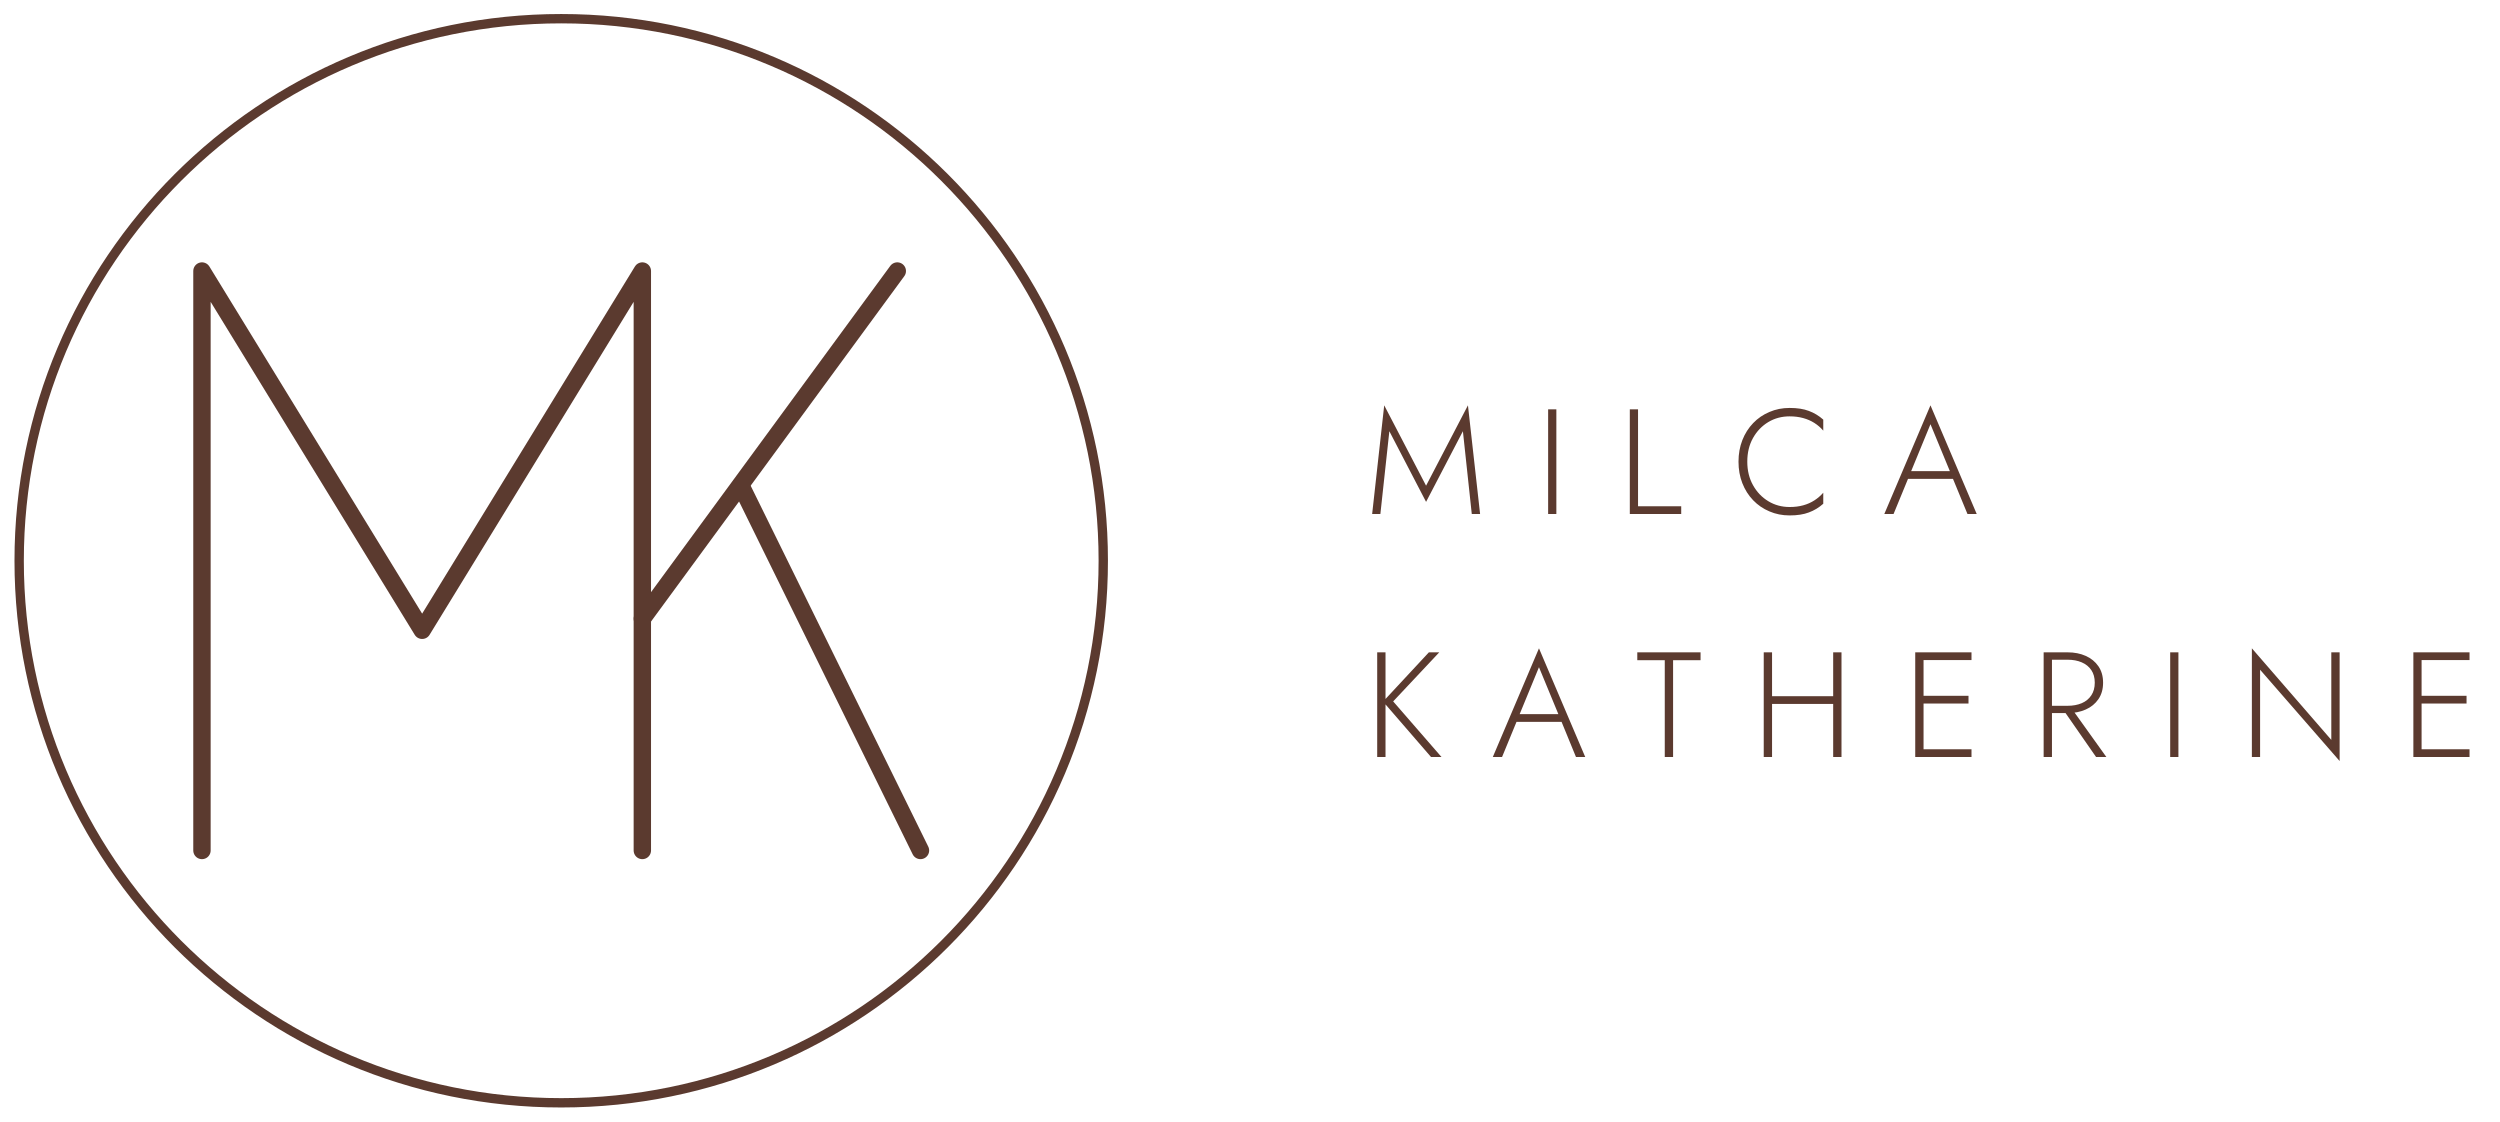
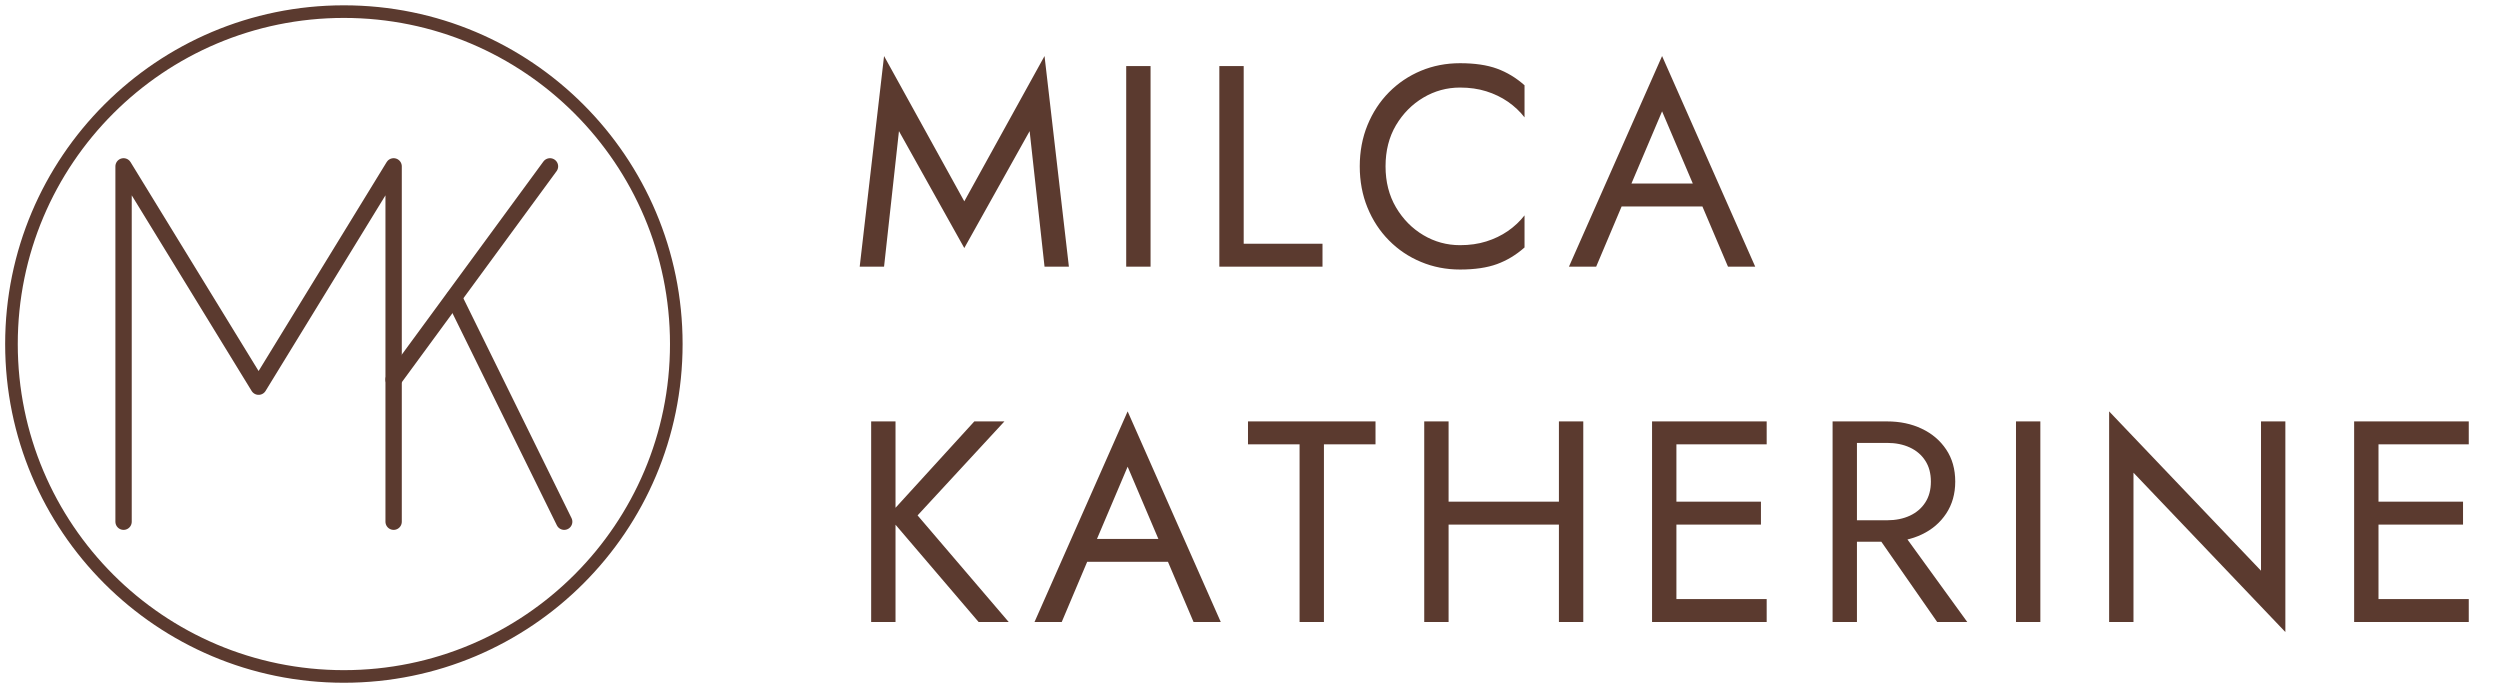
- <svg xmlns="http://www.w3.org/2000/svg" viewBox="0 0 267.4 120" width="535" height="240" style="color:#5B3A2F">
-   <circle cx="60" cy="60" r="58" fill="none" stroke="currentColor" stroke-width="1" />
-   <g fill="none" stroke="currentColor" stroke-width="3" stroke-linecap="round" stroke-linejoin="round" transform="translate(21.56 29) scale(.62)">
+ <svg xmlns="http://www.w3.org/2000/svg" viewBox="0 0 436.2 120" width="872" height="240" style="color:#5B3A2F">
+   <circle cx="60" cy="60" r="58" fill="none" stroke="currentColor" stroke-width="2.2" />
+   <g fill="none" stroke="currentColor" stroke-width="4.6" stroke-linecap="round" stroke-linejoin="round" transform="translate(21.56 29) scale(.62)">
    <path d="M0 100V0L38 62L76 0V100" />
    <path d="M76 60L120 0" />
    <path d="M93 37L124 100" />
  </g>
-   <path fill="currentColor" d="M148.61 46.14 152.54 53.7 156.48 46.14 157.43 55H158.32L157.02 43.37L152.54 51.97L148.06 43.37L146.77 55H147.65ZM165.6 43.8V55H166.48V43.8ZM174.34 43.8V55H179.84V54.17H175.22V43.8ZM186.91 49.4Q186.91 47.96 187.52 46.87Q188.13 45.78 189.16 45.16Q190.18 44.55 191.44 44.55Q192.22 44.55 192.88 44.73Q193.54 44.91 194.08 45.25Q194.63 45.6 195.04 46.08V44.9Q194.34 44.28 193.5 43.97Q192.67 43.65 191.44 43.65Q190.27 43.65 189.28 44.08Q188.28 44.5 187.54 45.27Q186.79 46.05 186.38 47.1Q185.97 48.15 185.97 49.4Q185.97 50.65 186.38 51.7Q186.79 52.75 187.54 53.53Q188.28 54.3 189.28 54.72Q190.27 55.15 191.44 55.15Q192.67 55.15 193.5 54.83Q194.34 54.52 195.04 53.9V52.72Q194.62 53.2 194.09 53.54Q193.55 53.89 192.89 54.07Q192.24 54.25 191.44 54.25Q190.18 54.25 189.16 53.63Q188.13 53.01 187.52 51.91Q186.91 50.82 186.91 49.4ZM203.66 51.24H209.41L209.12 50.41H203.95ZM206.51 45.39 208.72 50.74 208.8 50.95 210.47 55H211.46L206.51 43.37L201.57 55H202.56L204.25 50.89L204.33 50.69Z" />
-   <path fill="currentColor" d="M147.31 69.8V81H148.2V69.8ZM152.84 69.8 147.94 75.07 153.07 81H154.19L149.02 75.05L153.95 69.8ZM161.77 77.24H167.52L167.23 76.41H162.06ZM164.62 71.39 166.83 76.74 166.92 76.95 168.58 81H169.57L164.62 69.37L159.68 81H160.67L162.36 76.89L162.44 76.69ZM175.14 70.64H178.08V81H178.97V70.64H181.91V69.8H175.14ZM189.14 75.32H196.69V74.49H189.14ZM196.1 69.8V81H196.99V69.8ZM188.67 69.8V81H189.56V69.8ZM205.34 81H210.9V80.17H205.34ZM205.34 70.63H210.9V69.8H205.34ZM205.34 75.28H210.58V74.45H205.34ZM204.88 69.8V81H205.77V69.8ZM220.52 75.66 224.23 81H225.33L221.51 75.66ZM218.62 69.8V81H219.51V69.8ZM219.09 70.59H221.18Q222.04 70.59 222.69 70.87Q223.35 71.15 223.72 71.7Q224.09 72.24 224.09 73.05Q224.09 73.85 223.72 74.4Q223.35 74.96 222.7 75.24Q222.04 75.52 221.18 75.52H219.09V76.3H221.18Q222.27 76.3 223.12 75.92Q223.98 75.54 224.48 74.81Q224.98 74.08 224.98 73.05Q224.98 72.01 224.48 71.29Q223.98 70.56 223.12 70.18Q222.27 69.8 221.18 69.8H219.09ZM232.16 69.8V81H233.04V69.8ZM249.4 69.8V79.17L240.9 69.37V81H241.78V71.66L250.29 81.43V69.8ZM258.64 81H264.19V80.17H258.64ZM258.64 70.63H264.19V69.8H258.64ZM258.64 75.28H263.87V74.45H258.64ZM258.18 69.8V81H259.06V69.8Z" />
+   <path fill="currentColor" d="M156.85 22.85 168.25 43.25 179.65 22.85 182.25 46.5H186.5L182.25 9.75L168.25 35.1L154.25 9.75L150 46.5H154.25ZM196.5 11.5V46.5H200.75V11.5ZM212.75 11.5V46.5H230.75V42.5H217V11.5ZM241.75 29Q241.75 24.9 243.57 21.82Q245.4 18.75 248.35 17Q251.3 15.25 254.75 15.25Q257.25 15.25 259.32 15.9Q261.4 16.55 263.1 17.72Q264.8 18.9 266 20.45V14.85Q263.8 12.9 261.2 11.95Q258.6 11 254.75 11Q251.1 11 247.93 12.32Q244.75 13.65 242.35 16.07Q239.95 18.5 238.6 21.8Q237.25 25.1 237.25 29Q237.25 32.9 238.6 36.2Q239.95 39.5 242.35 41.92Q244.75 44.35 247.93 45.67Q251.1 47 254.75 47Q258.6 47 261.2 46.05Q263.8 45.1 266 43.15V37.55Q264.8 39.1 263.1 40.28Q261.4 41.45 259.32 42.1Q257.25 42.75 254.75 42.75Q251.3 42.75 248.35 41Q245.4 39.25 243.57 36.15Q241.75 33.05 241.75 29ZM280.85 36H299.35L297.85 32H282.35ZM290 19.4 296 33.5 296.4 34.5 301.5 46.5H306.25L290 9.75L273.75 46.5H278.5L283.7 34.2L284.1 33.3Z" />
+   <path fill="currentColor" d="M152 73.5V108.5H156.25V73.5ZM170 73.5 154.95 90 170.75 108.5H176L160.1 89.9L175.25 73.5ZM187.6 98H206.1L204.6 94H189.1ZM196.75 81.4 202.75 95.5 203.15 96.5 208.25 108.5H213L196.75 71.75L180.5 108.5H185.25L190.45 96.2L190.85 95.3ZM217.75 77.5H226.75V108.5H231V77.5H240V73.5H217.75ZM250.85 91.5H274.85V87.5H250.85ZM272 73.5V108.5H276.25V73.5ZM248.5 73.5V108.5H252.75V73.5ZM290.6 108.5H308.25V104.5H290.6ZM290.6 77.5H308.25V73.5H290.6ZM290.6 91.5H307.25V87.5H290.6ZM288.25 73.5V108.5H292.5V73.5ZM326 91.25 338 108.5H343.25L330.75 91.25ZM319.75 73.5V108.5H324V73.5ZM322.1 77.25H329.25Q331.5 77.25 333.23 78.05Q334.95 78.85 335.92 80.35Q336.9 81.85 336.9 84Q336.9 86.15 335.92 87.65Q334.95 89.15 333.23 89.95Q331.5 90.75 329.25 90.75H322.1V94.5H329.25Q332.65 94.5 335.32 93.22Q338 91.95 339.57 89.58Q341.15 87.2 341.15 84Q341.15 80.75 339.57 78.4Q338 76.05 335.32 74.78Q332.65 73.5 329.25 73.5H322.1ZM351.75 73.5V108.5H356V73.5ZM394.5 73.5V99.55L368 71.75V108.5H372.25V82.45L398.75 110.25V73.5ZM413.1 108.5H430.75V104.5H413.1ZM413.1 77.5H430.75V73.5H413.1ZM413.1 91.5H429.75V87.5H413.1ZM410.75 73.5V108.5H415V73.5Z" />
</svg>
